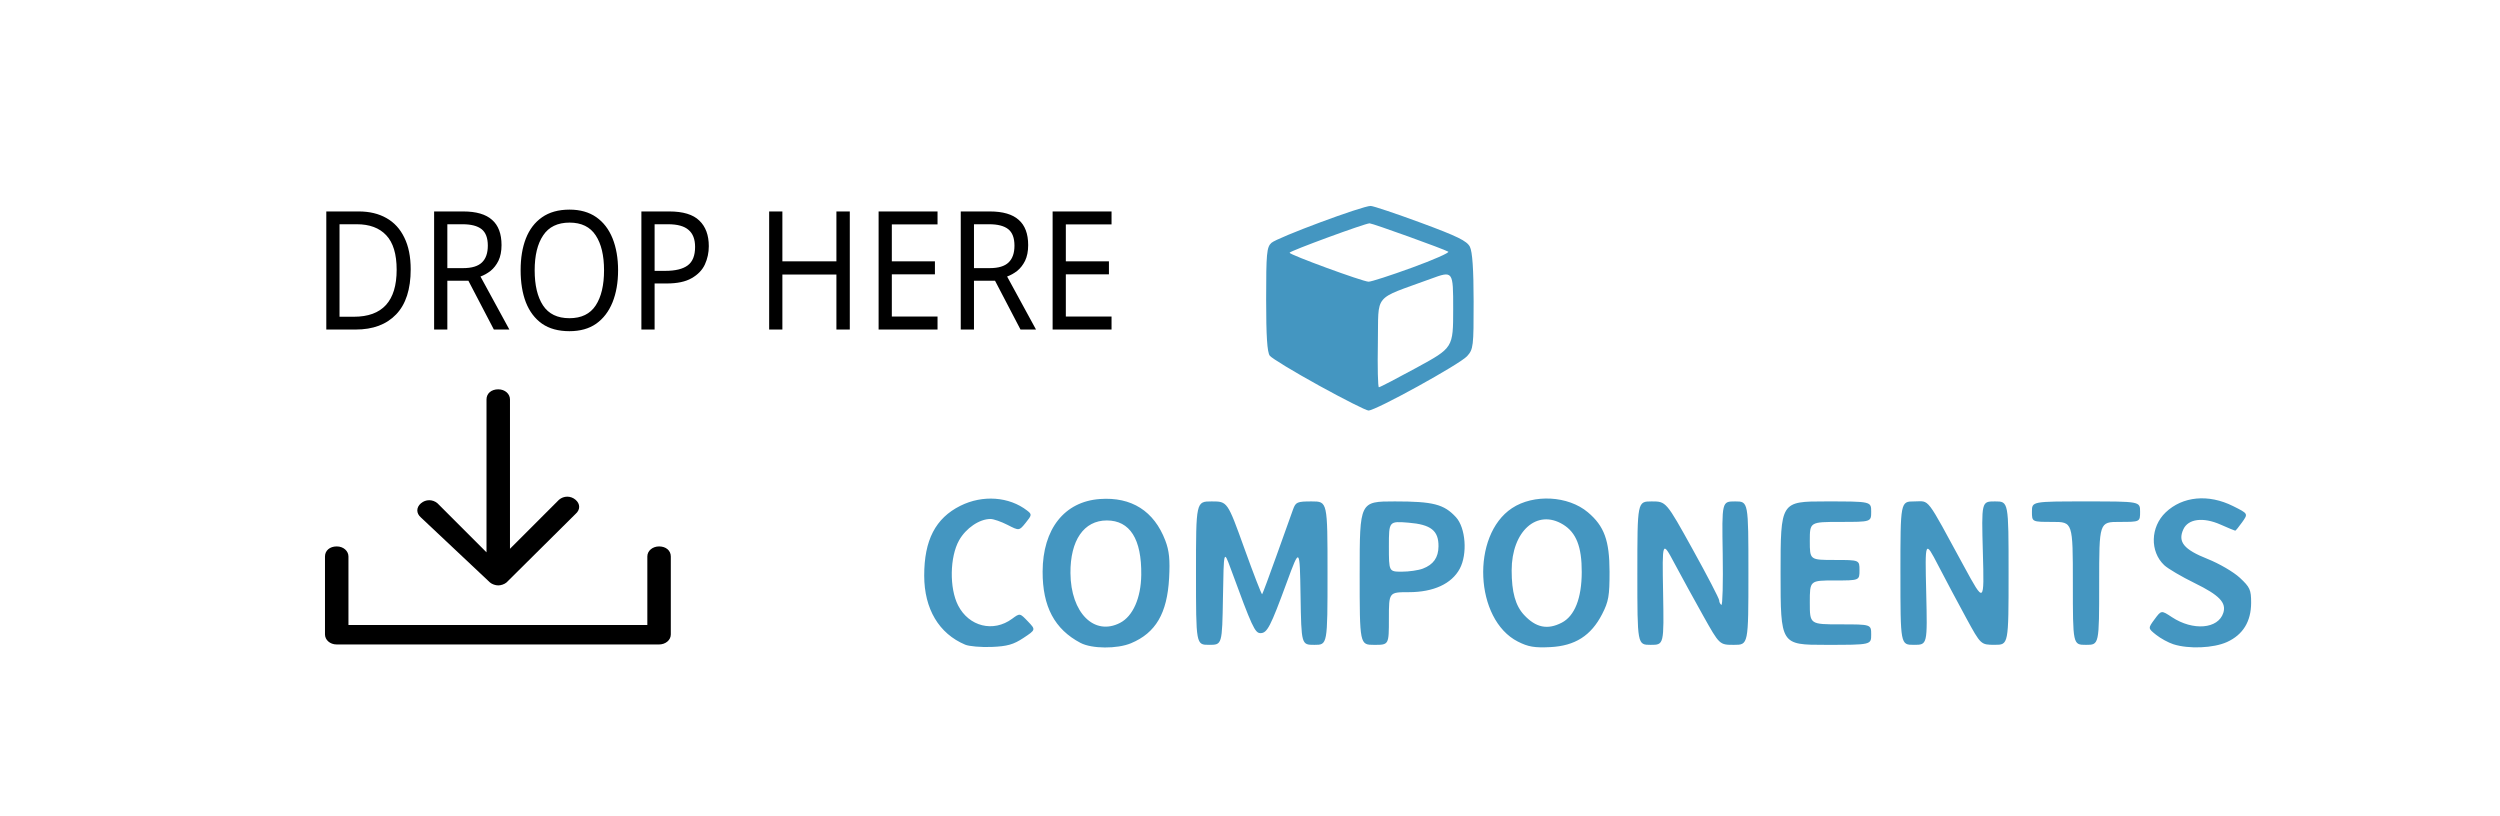
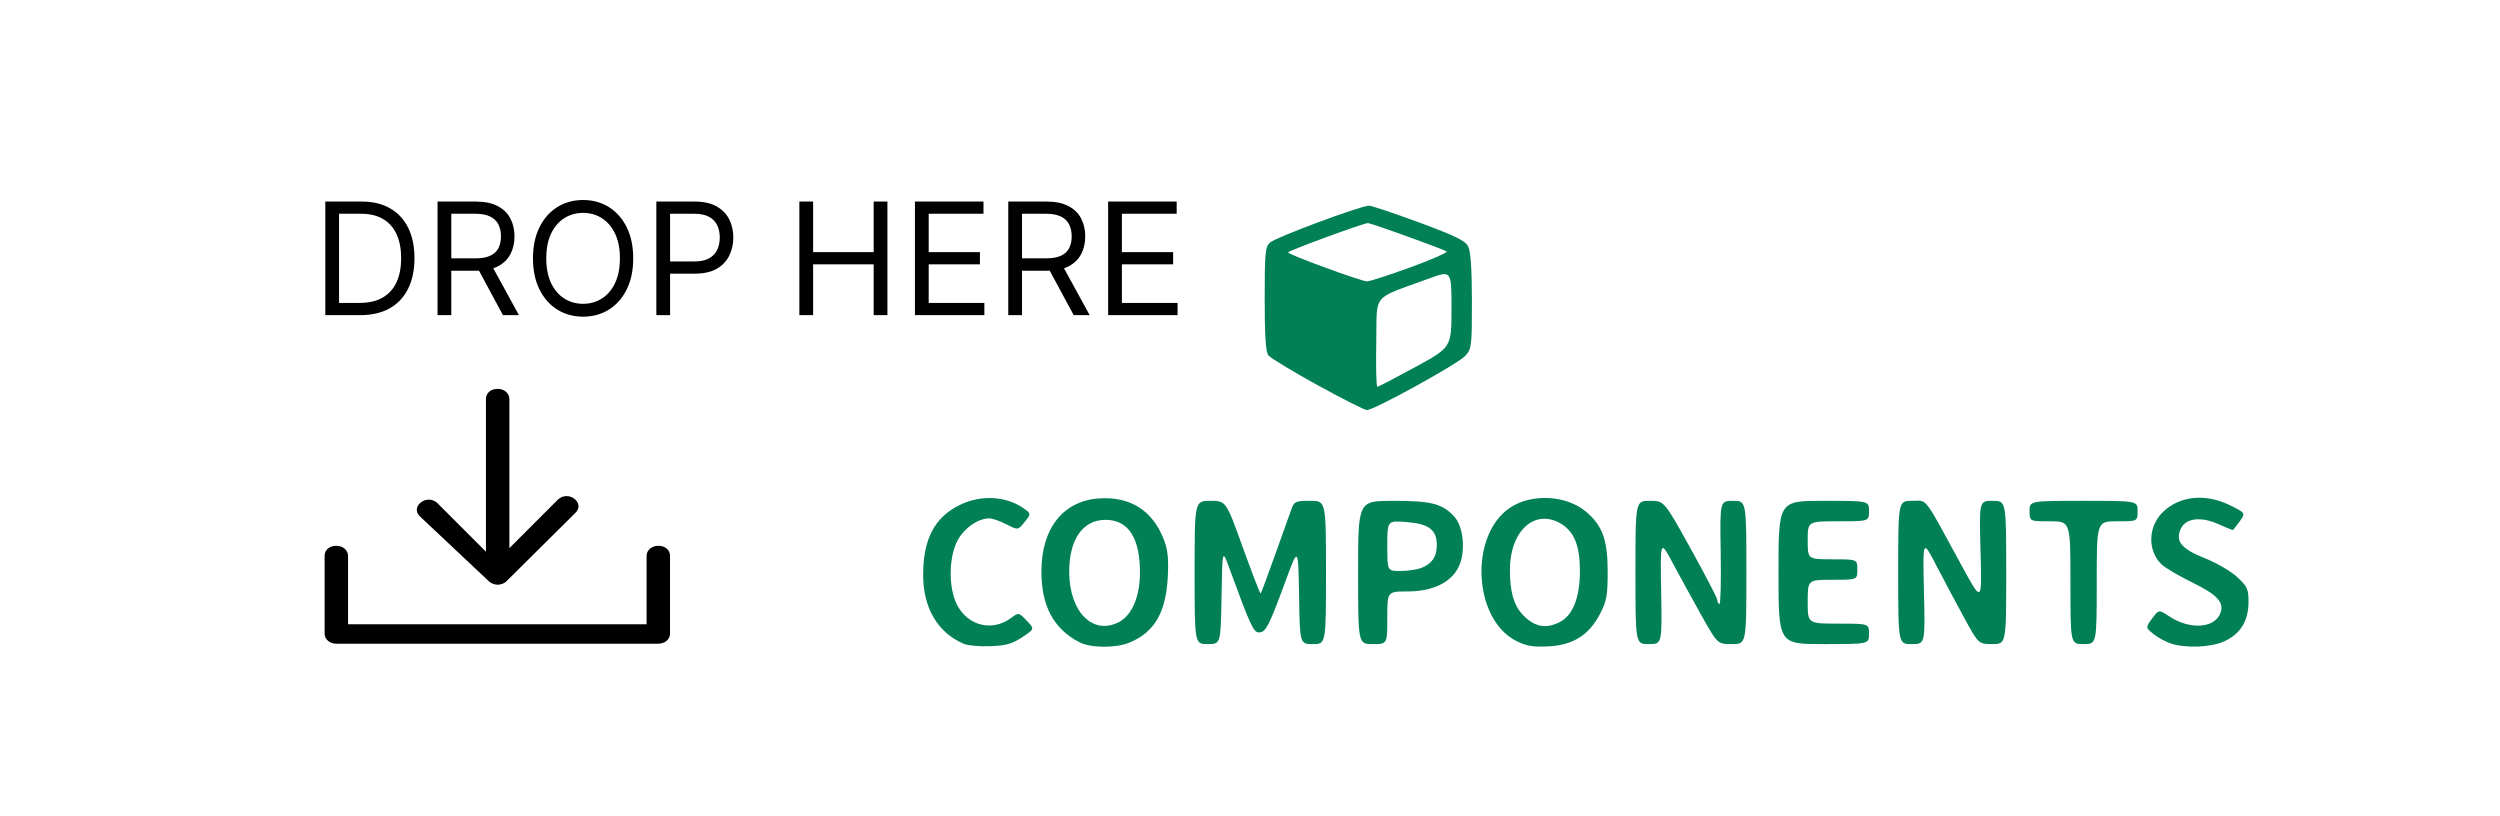
- <svg xmlns="http://www.w3.org/2000/svg" width="122.36mm" height="39.91mm" viewBox="0 0 122.36 39.91" version="1.1" id="svg8">
-   <defs id="defs2" />
-   <g id="layer1" transform="translate(24.3201,-238.5059)">
-     <g id="g4496" transform="matrix(0.5406811,0,0,0.5415073,-115.9348,171.0664)" style="fill:#4496c1;fill-opacity:1">
-       <path style="fill:#4496c1;fill-opacity:1;stroke-width:0.265" d="m 256.814,182.809 c -2.377,-0.999 -3.705,-3.232 -3.709,-6.235 -0.004,-3.216 1.022,-5.196 3.275,-6.319 2.017,-1.005 4.413,-0.832 6.048,0.437 0.436,0.338 0.428,0.401 -0.132,1.095 -0.595,0.736 -0.595,0.736 -1.643,0.198 -0.576,-0.296 -1.273,-0.537 -1.548,-0.537 -1.002,0 -2.22,0.826 -2.842,1.928 -0.844,1.495 -0.889,4.325 -0.093,5.88 0.981,1.918 3.196,2.467 4.893,1.212 0.703,-0.52 0.703,-0.52 1.426,0.235 0.723,0.755 0.723,0.755 -0.4,1.498 -0.9,0.596 -1.471,0.757 -2.872,0.813 -0.962,0.038 -2.043,-0.054 -2.403,-0.205 z m 10.443,-0.158 c -2.352,-1.236 -3.443,-3.286 -3.433,-6.449 0.013,-3.85 1.969,-6.325 5.183,-6.558 2.864,-0.207 4.905,1.086 5.924,3.753 0.353,0.925 0.434,1.73 0.343,3.401 -0.175,3.181 -1.209,4.945 -3.448,5.881 -1.252,0.523 -3.546,0.509 -4.569,-0.029 z m 3.582,-1.816 c 1.161,-0.601 1.887,-2.244 1.914,-4.332 0.042,-3.241 -1.024,-4.922 -3.119,-4.922 -2.073,0 -3.313,1.795 -3.29,4.763 0.028,3.584 2.15,5.705 4.495,4.492 z m 36.005,1.695 c -3.914,-1.986 -4.251,-9.598 -0.533,-12.058 1.96,-1.297 5.089,-1.128 6.87,0.37 1.483,1.248 1.959,2.55 1.963,5.374 0.003,2.186 -0.086,2.693 -0.673,3.834 -1.001,1.947 -2.451,2.868 -4.693,2.98 -1.428,0.071 -2.001,-0.026 -2.933,-0.5 z m 3.971,-1.707 c 1.173,-0.606 1.805,-2.203 1.812,-4.573 0.007,-2.292 -0.498,-3.575 -1.693,-4.304 -2.36,-1.439 -4.651,0.606 -4.651,4.15 0,1.958 0.341,3.184 1.118,4.021 1.07,1.153 2.126,1.371 3.414,0.705 z m 55.365,1.947 c -0.454,-0.146 -1.157,-0.53 -1.563,-0.854 -0.738,-0.588 -0.738,-0.588 -0.132,-1.407 0.606,-0.819 0.606,-0.819 1.563,-0.189 1.914,1.26 4.193,1.071 4.656,-0.388 0.292,-0.919 -0.363,-1.599 -2.582,-2.683 -1.188,-0.58 -2.431,-1.31 -2.763,-1.622 -1.314,-1.234 -1.256,-3.456 0.123,-4.772 1.534,-1.463 3.875,-1.683 6.102,-0.573 1.376,0.686 1.376,0.686 0.828,1.455 -0.301,0.423 -0.584,0.77 -0.629,0.77 -0.044,0 -0.644,-0.249 -1.332,-0.554 -1.574,-0.696 -2.933,-0.521 -3.368,0.436 -0.516,1.132 0.05,1.821 2.191,2.669 1.052,0.417 2.367,1.183 2.929,1.707 0.916,0.854 1.019,1.084 1.019,2.249 -10e-4,1.701 -0.738,2.898 -2.187,3.556 -1.221,0.554 -3.467,0.647 -4.854,0.2 z m -88.472,-6.427 c 0,-6.482 0,-6.482 1.424,-6.482 1.424,0 1.424,0 2.951,4.237 0.84,2.33 1.565,4.199 1.612,4.152 0.047,-0.047 0.636,-1.626 1.309,-3.509 0.673,-1.883 1.343,-3.752 1.488,-4.152 0.243,-0.671 0.374,-0.728 1.693,-0.728 1.429,0 1.429,0 1.429,6.482 0,6.482 0,6.482 -1.184,6.482 -1.184,0 -1.184,0 -1.257,-4.418 -0.072,-4.418 -0.072,-4.418 -1.236,-1.257 -1.493,4.056 -1.783,4.616 -2.392,4.616 -0.502,0 -0.76,-0.557 -2.692,-5.821 -0.631,-1.72 -0.631,-1.72 -0.704,2.58 -0.073,4.299 -0.073,4.299 -1.257,4.299 -1.184,0 -1.184,0 -1.184,-6.482 z m 14.817,0 c 0,-6.482 0,-6.482 3.183,-6.482 3.471,0 4.45,0.252 5.531,1.425 0.884,0.959 1.059,3.333 0.344,4.661 -0.735,1.364 -2.376,2.117 -4.617,2.117 -1.796,0 -1.796,0 -1.796,2.381 0,2.381 0,2.381 -1.323,2.381 -1.323,0 -1.323,0 -1.323,-6.482 z m 5.716,-0.407 c 0.961,-0.365 1.409,-1.001 1.419,-2.011 0.015,-1.425 -0.688,-1.979 -2.714,-2.142 -1.776,-0.143 -1.776,-0.143 -1.776,2.143 0,2.285 0,2.285 1.173,2.285 0.645,0 1.499,-0.124 1.897,-0.275 z m 19.42,0.407 c 0,-6.482 0,-6.482 1.302,-6.482 1.302,0 1.302,0 3.704,4.328 1.321,2.38 2.402,4.457 2.402,4.615 0,0.158 0.089,0.342 0.198,0.41 0.109,0.068 0.163,-2.009 0.121,-4.615 -0.078,-4.738 -0.078,-4.738 1.124,-4.738 1.202,0 1.202,0 1.202,6.482 0,6.482 0,6.482 -1.308,6.482 -1.308,0 -1.308,0 -2.779,-2.621 -0.809,-1.441 -1.977,-3.568 -2.595,-4.725 -1.124,-2.105 -1.124,-2.105 -1.041,2.621 0.083,4.725 0.083,4.725 -1.124,4.725 -1.207,0 -1.207,0 -1.207,-6.482 z m 12.965,0 c 0,-6.482 0,-6.482 4.101,-6.482 4.101,0 4.101,0 4.101,0.926 0,0.926 0,0.926 -2.778,0.926 -2.778,0 -2.778,0 -2.778,1.72 0,1.72 0,1.72 2.249,1.72 2.249,0 2.249,0 2.249,0.926 0,0.926 0,0.926 -2.249,0.926 -2.249,0 -2.249,0 -2.249,1.984 0,1.984 0,1.984 2.778,1.984 2.778,0 2.778,0 2.778,0.926 0,0.926 0,0.926 -4.101,0.926 -4.101,0 -4.101,0 -4.101,-6.482 z m 10.848,0 c 0,-6.482 0,-6.482 1.257,-6.482 1.431,2.7e-4 0.974,-0.598 4.516,5.901 1.818,3.336 1.818,3.336 1.691,-1.283 -0.127,-4.619 -0.127,-4.619 1.1,-4.619 1.227,0 1.227,0 1.227,6.482 0,6.482 0,6.482 -1.257,6.48 -1.257,-0.003 -1.257,-0.003 -2.58,-2.426 -0.728,-1.333 -1.865,-3.466 -2.527,-4.741 -1.204,-2.318 -1.204,-2.318 -1.092,2.426 0.112,4.743 0.112,4.743 -1.111,4.743 -1.223,0 -1.223,0 -1.223,-6.482 z m 15.61,0.926 c 0,-5.556 0,-5.556 -1.852,-5.556 -1.852,0 -1.852,0 -1.852,-0.926 0,-0.926 0,-0.926 4.895,-0.926 4.895,0 4.895,0 4.895,0.926 0,0.926 0,0.926 -1.852,0.926 -1.852,0 -1.852,0 -1.852,5.556 0,5.556 0,5.556 -1.191,5.556 -1.191,0 -1.191,0 -1.191,-5.556 z m -68.263,-17.892 c -2.256,-1.241 -4.25,-2.449 -4.432,-2.684 -0.236,-0.305 -0.331,-1.766 -0.331,-5.098 0,-4.157 0.052,-4.718 0.475,-5.101 0.536,-0.485 8.29,-3.365 8.992,-3.34 0.25,0.009 2.298,0.695 4.55,1.525 3.285,1.211 4.161,1.639 4.428,2.167 0.226,0.446 0.334,2.034 0.337,4.942 0.004,4.074 -0.025,4.317 -0.591,4.945 -0.657,0.728 -8.297,4.931 -8.93,4.913 -0.218,-0.006 -2.242,-1.027 -4.498,-2.268 z m 8.888,-1.621 c 3.278,-1.786 3.278,-1.786 3.28,-5.273 0.002,-3.487 0.002,-3.487 -2.048,-2.735 -5.271,1.933 -4.687,1.227 -4.769,5.768 -0.04,2.215 0.002,4.027 0.093,4.027 0.091,0 1.641,-0.804 3.444,-1.786 z m -0.444,-9.025 c 1.943,-0.707 3.418,-1.356 3.279,-1.442 -0.37,-0.229 -6.856,-2.564 -7.121,-2.564 -0.405,0 -7.243,2.51 -7.246,2.659 -0.003,0.182 6.596,2.598 7.15,2.618 0.223,0.008 1.995,-0.564 3.938,-1.271 z" id="path4502" />
-       <text xml:space="preserve" style="font-style:normal;font-variant:normal;font-weight:normal;font-stretch:normal;font-size:14.14px;line-height:125%;font-family:sans-serif;-inkscape-font-specification:sans-serif;letter-spacing:0px;word-spacing:0px;fill:#000000;fill-opacity:1;stroke:none;stroke-width:0.353px;stroke-linecap:butt;stroke-linejoin:miter;stroke-opacity:1" x="209.03" y="145.946" id="text4506" transform="scale(0.9456978,1.05742)">
-         <tspan id="tspan4504" x="209.03" y="145.946" style="font-style:normal;font-variant:normal;font-weight:normal;font-stretch:normal;font-family:sans-serif;-inkscape-font-specification:sans-serif;fill:#000000;fill-opacity:1;stroke-width:0.353px">DROP HERE</tspan>
-       </text>
-       <g id="g4512" transform="matrix(0.6248409,0,0,0.5338158,198.8618,159.7292)" style="fill:#000000;fill-opacity:1">
-         <path id="path4510" d="m 48.4,26.6 c -0.9,0 -1.7,0.7 -1.7,1.7 V 39.9 H 3.4 V 28.3 c 0,-0.9 -0.7,-1.7 -1.7,-1.7 -1,0 -1.7,0.7 -1.7,1.7 v 13.2 c 0,0.9 0.7,1.7 1.7,1.7 h 46.7 c 0.9,0 1.7,-0.7 1.7,-1.7 V 28.3 c 0,-1 -0.7,-1.7 -1.7,-1.7 z m -24.5,6.1 c 0.3,0.3 0.8,0.5 1.2,0.5 0.4,0 0.9,-0.2 1.2,-0.5 l 10,-11.6 C 37,20.4 37,19.4 36.3,18.7 35.6,18 34.6,18 33.9,18.7 L 26.8,27 V 1.7 C 26.8,0.8 26.1,0 25.1,0 c -1,0 -1.7,0.7 -1.7,1.7 v 25.9 l -7.1,-8.3 c -0.7,-0.7 -1.7,-0.7 -2.4,0 -0.7,0.7 -0.7,1.7 0,2.4 z" class="st0" style="fill:#000000;fill-opacity:1" />
-       </g>
-     </g>
-   </g>
-   <style id="style4508" type="text/css">
- 	.st0{fill:#E74C3C;}
- </style>
+ <svg xmlns="http://www.w3.org/2000/svg" width="463" height="151" viewBox="0 0 463 151" fill="none">
+   <path d="M178.544 119.255C173.688 117.211 170.972 112.64 170.964 106.495C170.956 99.913 173.052 95.861 177.657 93.563C181.778 91.506 186.676 91.86 190.017 94.456C190.908 95.149 190.892 95.277 189.746 96.697C188.531 98.203 188.531 98.203 186.389 97.103C185.211 96.498 183.788 96.003 183.226 96.003C181.178 96.003 178.69 97.694 177.419 99.948C175.695 103.008 175.603 108.801 177.228 111.983C179.233 115.909 183.76 117.032 187.228 114.464C188.664 113.4 188.664 113.4 190.142 114.944C191.619 116.489 191.619 116.489 189.323 118.01C187.484 119.229 186.318 119.56 183.454 119.675C181.488 119.753 179.279 119.564 178.544 119.255ZM199.885 118.932C195.078 116.402 192.848 112.207 192.87 105.734C192.896 97.853 196.893 92.789 203.462 92.313C209.314 91.889 213.485 94.536 215.567 99.994C216.289 101.888 216.455 103.535 216.267 106.955C215.911 113.465 213.796 117.077 209.222 118.991C206.662 120.062 201.976 120.033 199.885 118.932ZM207.206 115.215C209.579 113.986 211.062 110.624 211.117 106.348C211.202 99.715 209.025 96.274 204.743 96.274C200.507 96.274 197.973 99.947 198.019 106.021C198.075 113.356 202.413 117.698 207.206 115.215ZM280.782 118.684C272.784 114.619 272.096 99.04 279.692 94.006C283.696 91.352 290.092 91.697 293.731 94.764C296.762 97.318 297.734 99.983 297.741 105.762C297.747 110.235 297.566 111.273 296.367 113.609C294.322 117.594 291.358 119.478 286.776 119.707C283.857 119.852 282.688 119.653 280.782 118.684ZM288.896 115.191C291.292 113.95 292.585 110.682 292.6 105.832C292.614 101.141 291.583 98.516 289.141 97.024C284.318 94.079 279.635 98.263 279.635 105.519C279.635 109.525 280.332 112.035 281.92 113.748C284.107 116.107 286.265 116.553 288.896 115.191ZM402.036 119.175C401.109 118.876 399.672 118.089 398.843 117.427C397.336 116.223 397.336 116.223 398.573 114.546C399.811 112.87 399.811 112.87 401.766 114.16C405.677 116.74 410.334 116.351 411.28 113.366C411.876 111.486 410.539 110.094 406.004 107.875C403.577 106.687 401.036 105.193 400.358 104.554C397.673 102.028 397.79 97.482 400.609 94.788C403.743 91.794 408.528 91.344 413.079 93.615C415.891 95.019 415.89 95.019 414.771 96.594C414.155 97.46 413.576 98.169 413.486 98.169C413.395 98.169 412.17 97.659 410.764 97.036C407.548 95.611 404.771 95.971 403.88 97.927C402.826 100.245 403.982 101.655 408.359 103.39C410.509 104.243 413.196 105.812 414.344 106.885C416.215 108.633 416.427 109.102 416.426 111.487C416.424 114.969 414.918 117.419 411.956 118.766C409.46 119.9 404.871 120.09 402.036 119.175ZM221.242 106.021C221.242 92.754 221.242 92.754 224.152 92.754C227.062 92.754 227.062 92.754 230.182 101.425C231.899 106.194 233.381 110.018 233.476 109.923C233.572 109.827 234.776 106.595 236.152 102.741C237.528 98.886 238.897 95.062 239.193 94.243C239.689 92.869 239.956 92.754 242.652 92.754C245.572 92.754 245.572 92.754 245.572 106.021C245.572 119.288 245.572 119.288 243.152 119.288C240.732 119.288 240.732 119.288 240.584 110.246C240.436 101.204 240.436 101.204 238.058 107.674C235.008 115.975 234.414 117.122 233.17 117.122C232.145 117.122 231.618 115.981 227.669 105.209C226.378 101.689 226.378 101.689 226.23 110.488C226.081 119.288 226.081 119.288 223.661 119.288C221.242 119.288 221.242 119.288 221.242 106.021ZM251.52 106.021C251.52 92.754 251.52 92.754 258.025 92.754C265.118 92.754 267.118 93.27 269.328 95.67C271.135 97.632 271.493 102.49 270.031 105.209C268.53 108.001 265.176 109.541 260.597 109.541C256.927 109.541 256.927 109.541 256.927 114.414C256.927 119.288 256.927 119.288 254.223 119.288C251.52 119.288 251.52 119.288 251.52 106.021ZM263.2 105.187C265.164 104.44 266.08 103.139 266.101 101.072C266.131 98.156 264.695 97.021 260.555 96.688C256.927 96.396 256.927 96.396 256.927 101.073C256.927 105.75 256.927 105.75 259.325 105.75C260.643 105.75 262.388 105.497 263.2 105.187ZM302.885 106.021C302.885 92.754 302.885 92.754 305.545 92.754C308.206 92.754 308.206 92.754 313.115 101.612C315.815 106.483 318.024 110.733 318.024 111.056C318.024 111.379 318.206 111.756 318.429 111.895C318.652 112.033 318.763 107.783 318.676 102.45C318.517 92.754 318.517 92.754 320.974 92.754C323.43 92.754 323.431 92.754 323.431 106.021C323.431 119.288 323.431 119.288 320.758 119.288C318.085 119.288 318.085 119.288 315.079 113.924C313.426 110.974 311.04 106.622 309.777 104.253C307.48 99.946 307.48 99.946 307.65 109.617C307.819 119.288 307.819 119.288 305.352 119.288C302.885 119.288 302.885 119.288 302.885 106.021ZM329.378 106.021C329.378 92.754 329.378 92.754 337.759 92.754C346.139 92.754 346.139 92.754 346.139 94.649C346.139 96.544 346.139 96.544 340.462 96.544C334.785 96.544 334.785 96.544 334.785 100.064C334.785 103.584 334.785 103.584 339.381 103.584C343.976 103.584 343.976 103.584 343.976 105.479C343.976 107.375 343.976 107.375 339.381 107.375C334.785 107.375 334.785 107.375 334.785 111.436C334.785 115.497 334.785 115.497 340.462 115.497C346.139 115.497 346.139 115.497 346.139 117.393C346.139 119.288 346.139 119.288 337.759 119.288C329.378 119.288 329.378 119.288 329.378 106.021ZM351.546 106.021C351.546 92.754 351.546 92.754 354.114 92.754C357.039 92.755 356.104 91.531 363.342 104.832C367.057 111.659 367.057 111.659 366.797 102.207C366.537 92.754 366.537 92.754 369.044 92.754C371.551 92.754 371.551 92.754 371.551 106.021C371.551 119.288 371.551 119.288 368.983 119.282C366.415 119.276 366.415 119.276 363.711 114.318C362.224 111.59 359.901 107.224 358.548 104.615C356.089 99.872 356.089 99.872 356.317 109.58C356.546 119.288 356.546 119.288 354.046 119.288C351.546 119.288 351.546 119.288 351.546 106.021ZM383.446 107.916C383.446 96.544 383.446 96.544 379.661 96.544C375.877 96.544 375.877 96.544 375.877 94.649C375.877 92.754 375.877 92.754 385.879 92.754C395.882 92.754 395.882 92.754 395.882 94.649C395.882 96.544 395.882 96.544 392.097 96.544C388.312 96.544 388.312 96.544 388.312 107.916C388.312 119.288 388.312 119.288 385.879 119.288C383.446 119.288 383.446 119.288 383.446 107.916ZM243.95 71.298C239.341 68.758 235.266 66.286 234.894 65.805C234.412 65.181 234.218 62.191 234.218 55.37C234.218 46.863 234.325 45.714 235.188 44.931C236.283 43.939 252.13 38.044 253.564 38.095C254.075 38.114 258.26 39.518 262.862 41.217C269.576 43.695 271.366 44.572 271.911 45.651C272.372 46.564 272.593 49.813 272.599 55.766C272.607 64.105 272.547 64.602 271.39 65.886C270.048 67.376 254.435 75.979 253.142 75.941C252.696 75.928 248.56 73.838 243.95 71.298ZM262.114 67.98C268.813 64.325 268.813 64.325 268.817 57.188C268.821 50.05 268.821 50.05 264.631 51.589C253.861 55.544 255.053 54.1 254.885 63.394C254.803 67.926 254.889 71.635 255.075 71.635C255.262 71.635 258.429 69.99 262.114 67.98ZM261.207 49.51C265.177 48.063 268.192 46.735 267.908 46.559C267.152 46.091 253.898 41.311 253.356 41.311C252.529 41.311 238.554 46.447 238.549 46.753C238.543 47.125 252.027 52.07 253.16 52.111C253.616 52.127 257.237 50.957 261.207 49.51Z" fill="#008054" />
+   <path d="M66.737 58.361H60.247V37.33H67.025C69.065 37.33 70.81 37.751 72.262 38.593C73.713 39.428 74.825 40.63 75.599 42.197C76.373 43.758 76.759 45.627 76.759 47.804C76.759 49.995 76.369 51.881 75.589 53.462C74.808 55.037 73.672 56.248 72.18 57.097C70.687 57.94 68.873 58.361 66.737 58.361ZM62.794 56.101H66.573C68.312 56.101 69.753 55.766 70.896 55.095C72.039 54.424 72.891 53.469 73.453 52.23C74.014 50.991 74.295 49.516 74.295 47.804C74.295 46.106 74.018 44.645 73.463 43.419C72.909 42.187 72.08 41.242 70.978 40.585C69.876 39.921 68.503 39.589 66.86 39.589H62.794V56.101ZM81.031 58.361V37.33H88.137C89.78 37.33 91.129 37.611 92.183 38.172C93.237 38.727 94.018 39.49 94.524 40.462C95.031 41.434 95.284 42.54 95.284 43.779C95.284 45.018 95.031 46.117 94.524 47.075C94.018 48.033 93.241 48.786 92.193 49.334C91.146 49.875 89.808 50.145 88.178 50.145H82.428V47.845H88.096C89.219 47.845 90.123 47.681 90.807 47.352C91.499 47.024 91.998 46.558 92.306 45.956C92.621 45.346 92.779 44.621 92.779 43.779C92.779 42.937 92.621 42.201 92.306 41.571C91.992 40.941 91.488 40.455 90.797 40.113C90.105 39.764 89.192 39.589 88.055 39.589H83.578V58.361H81.031ZM90.93 48.913L96.106 58.361H93.148L88.055 48.913H90.93ZM117.272 47.845C117.272 50.063 116.872 51.98 116.071 53.596C115.27 55.211 114.171 56.457 112.775 57.334C111.378 58.21 109.783 58.648 107.989 58.648C106.196 58.648 104.601 58.21 103.204 57.334C101.808 56.457 100.709 55.211 99.908 53.596C99.107 51.98 98.706 50.063 98.706 47.845C98.706 45.627 99.107 43.71 99.908 42.095C100.709 40.479 101.808 39.233 103.204 38.357C104.601 37.48 106.196 37.042 107.989 37.042C109.783 37.042 111.378 37.48 112.775 38.357C114.171 39.233 115.27 40.479 116.071 42.095C116.872 43.71 117.272 45.627 117.272 47.845ZM114.808 47.845C114.808 46.024 114.503 44.487 113.894 43.234C113.292 41.982 112.473 41.033 111.44 40.39C110.413 39.746 109.263 39.425 107.989 39.425C106.716 39.425 105.563 39.746 104.529 40.39C103.502 41.033 102.684 41.982 102.075 43.234C101.472 44.487 101.171 46.024 101.171 47.845C101.171 49.666 101.472 51.203 102.075 52.456C102.684 53.709 103.502 54.657 104.529 55.3C105.563 55.944 106.716 56.266 107.989 56.266C109.263 56.266 110.413 55.944 111.44 55.3C112.473 54.657 113.292 53.709 113.894 52.456C114.503 51.203 114.808 49.666 114.808 47.845ZM121.555 58.361V37.33H128.661C130.31 37.33 131.659 37.628 132.707 38.223C133.761 38.812 134.541 39.61 135.048 40.616C135.554 41.622 135.808 42.745 135.808 43.984C135.808 45.223 135.554 46.349 135.048 47.363C134.548 48.376 133.774 49.184 132.727 49.786C131.68 50.382 130.338 50.679 128.702 50.679H123.608V48.42H128.62C129.749 48.42 130.656 48.225 131.341 47.835C132.025 47.445 132.522 46.918 132.83 46.254C133.145 45.583 133.302 44.826 133.302 43.984C133.302 43.142 133.145 42.389 132.83 41.725C132.522 41.061 132.022 40.541 131.33 40.164C130.639 39.781 129.722 39.589 128.578 39.589H124.101V58.361H121.555ZM148.043 58.361V37.33H150.59V46.695H161.803V37.33H164.35V58.361H161.803V48.954H150.59V58.361H148.043ZM169.448 58.361V37.33H182.141V39.589H171.995V46.695H181.483V48.954H171.995V56.101H182.305V58.361H169.448ZM186.731 58.361V37.33H193.837C195.48 37.33 196.828 37.611 197.883 38.172C198.937 38.727 199.717 39.49 200.224 40.462C200.731 41.434 200.984 42.54 200.984 43.779C200.984 45.018 200.731 46.117 200.224 47.075C199.717 48.033 198.94 48.786 197.893 49.334C196.846 49.875 195.507 50.145 193.878 50.145H188.127V47.845H193.796C194.918 47.845 195.822 47.681 196.507 47.352C197.198 47.024 197.698 46.558 198.006 45.956C198.321 45.346 198.478 44.621 198.478 43.779C198.478 42.937 198.321 42.201 198.006 41.571C197.691 40.941 197.188 40.455 196.496 40.113C195.805 39.764 194.891 39.589 193.755 39.589H189.277V58.361H186.731ZM196.63 48.913L201.805 58.361H198.848L193.755 48.913H196.63ZM205.228 58.361V37.33H217.92V39.589H207.774V46.695H217.263V48.954H207.774V56.101H218.084V58.361H205.228Z" fill="black" />
+   <path d="M121.918 101.08C120.769 101.08 119.748 101.845 119.748 102.937V115.611H64.459V102.937C64.459 101.954 63.565 101.08 62.288 101.08C61.011 101.08 60.118 101.845 60.118 102.937V117.359C60.118 118.342 61.011 119.216 62.288 119.216H121.918C123.068 119.216 124.089 118.451 124.089 117.359V102.937C124.089 101.845 123.195 101.08 121.918 101.08ZM90.635 107.744C91.018 108.072 91.656 108.291 92.167 108.291C92.678 108.291 93.317 108.072 93.7 107.744L106.468 95.071C107.362 94.306 107.362 93.214 106.468 92.449C105.574 91.684 104.298 91.684 103.404 92.449L94.338 101.517V73.876C94.338 72.893 93.444 72.019 92.167 72.019C90.89 72.019 89.997 72.784 89.997 73.876V102.173L80.931 93.105C80.037 92.34 78.76 92.34 77.866 93.105C76.972 93.869 76.972 94.962 77.866 95.727L90.635 107.744Z" fill="black" />
</svg>
